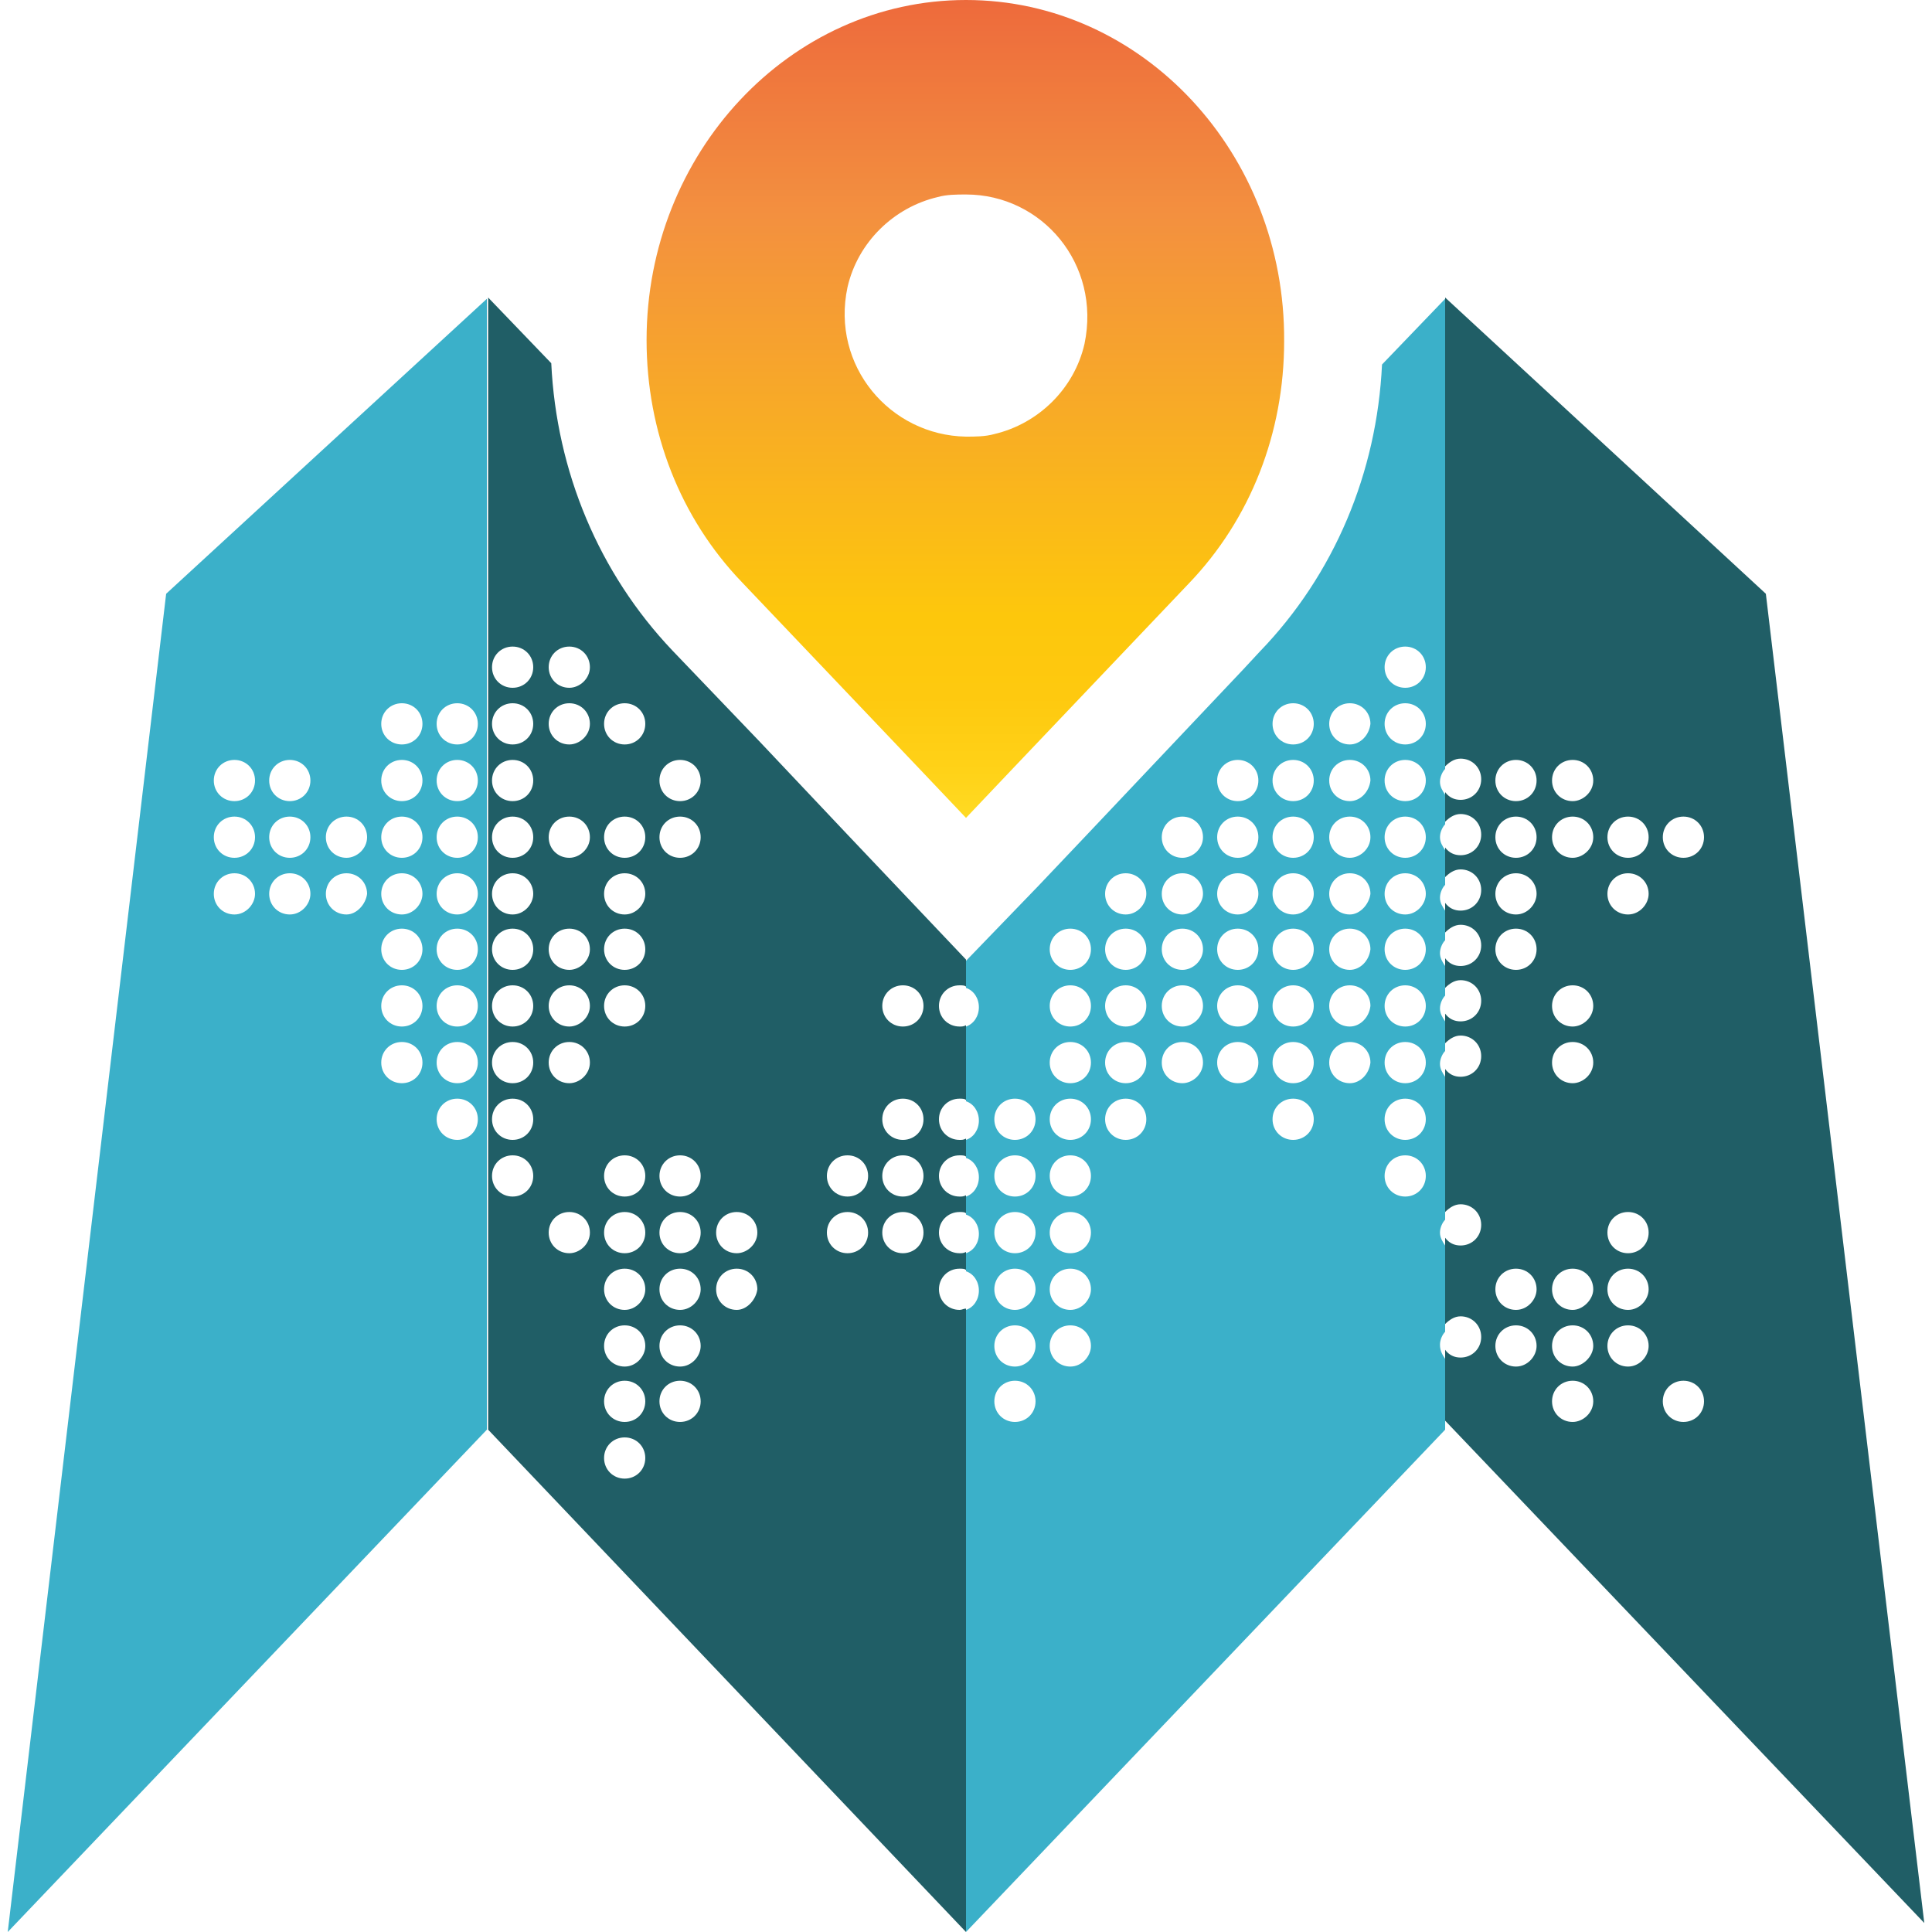
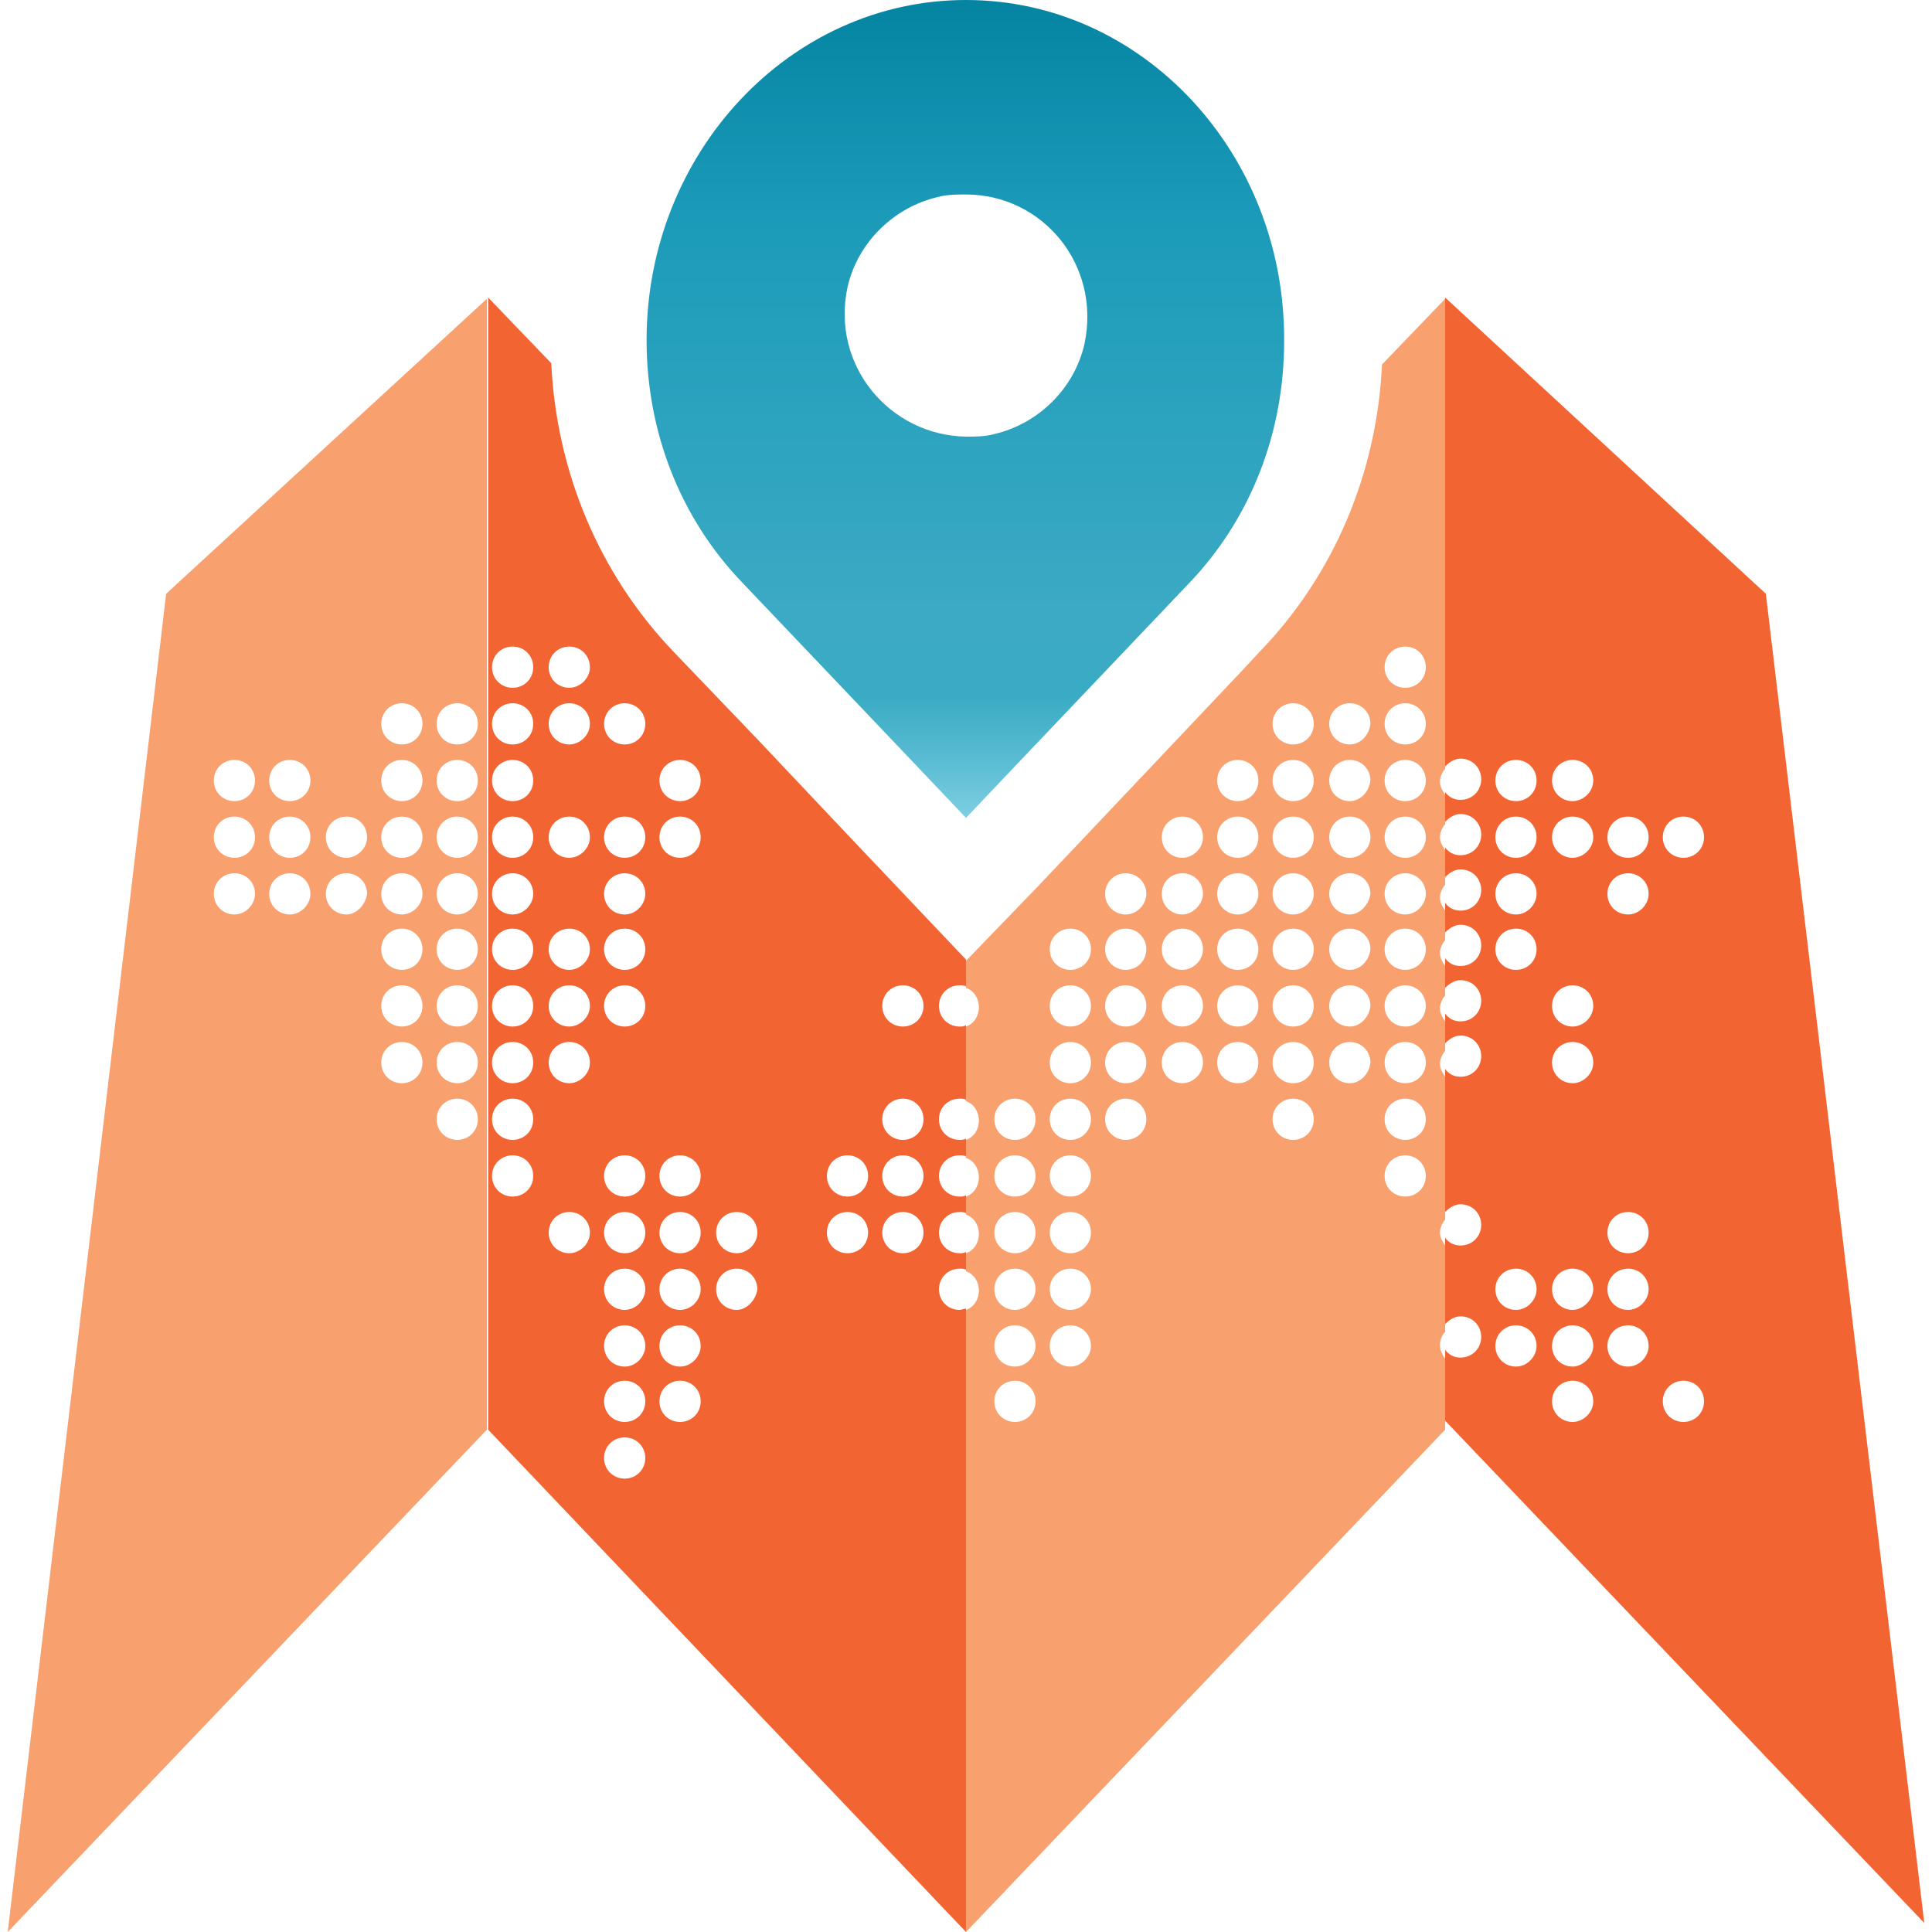
<svg xmlns="http://www.w3.org/2000/svg" version="1.1" id="Layer_1" x="0px" y="0px" width="150px" height="150px" viewBox="0 0 150 150" style="enable-background:new 0 0 150 150;" xml:space="preserve">
  <style type="text/css">
	.st0{fill:none;}
- 	.st1{fill:#3BB0C9;}
- 	.st2{fill:#205E66;}
+ 	.st1{fill:#f8a06e;}
+ 	.st2{fill:#f26532;}
	.st3{fill:url(#SVGID_1_);}
</style>
  <g>
    <path class="st0" d="M75,33.8c0.7,0,1.4-0.1,2.2-0.2c3.5-0.8,6.3-3.6,7-7C85.5,20.5,80.9,15,75,15c-0.7,0-1.4,0.1-2.2,0.2   c-3.5,0.8-6.3,3.6-7,7C64.5,28.4,69.1,33.8,75,33.8z" />
    <path class="st1" d="M12.9,46.1L0.6,150l37.2-39V23.2L12.9,46.1z M18.2,71c-0.9,0-1.6-0.7-1.6-1.6c0-0.9,0.7-1.6,1.6-1.6   c0.9,0,1.6,0.7,1.6,1.6C19.8,70.2,19.1,71,18.2,71z M18.2,66.6c-0.9,0-1.6-0.7-1.6-1.6s0.7-1.6,1.6-1.6c0.9,0,1.6,0.7,1.6,1.6   S19.1,66.6,18.2,66.6z M18.2,62.2c-0.9,0-1.6-0.7-1.6-1.6c0-0.9,0.7-1.6,1.6-1.6c0.9,0,1.6,0.7,1.6,1.6   C19.8,61.5,19.1,62.2,18.2,62.2z M22.5,71c-0.9,0-1.6-0.7-1.6-1.6c0-0.9,0.7-1.6,1.6-1.6c0.9,0,1.6,0.7,1.6,1.6   C24.1,70.2,23.4,71,22.5,71z M22.5,66.6c-0.9,0-1.6-0.7-1.6-1.6s0.7-1.6,1.6-1.6c0.9,0,1.6,0.7,1.6,1.6S23.4,66.6,22.5,66.6z    M22.5,62.2c-0.9,0-1.6-0.7-1.6-1.6c0-0.9,0.7-1.6,1.6-1.6c0.9,0,1.6,0.7,1.6,1.6C24.1,61.5,23.4,62.2,22.5,62.2z M26.9,71   c-0.9,0-1.6-0.7-1.6-1.6c0-0.9,0.7-1.6,1.6-1.6c0.9,0,1.6,0.7,1.6,1.6C28.4,70.2,27.7,71,26.9,71z M26.9,66.6   c-0.9,0-1.6-0.7-1.6-1.6s0.7-1.6,1.6-1.6c0.9,0,1.6,0.7,1.6,1.6S27.7,66.6,26.9,66.6z M31.2,84.1c-0.9,0-1.6-0.7-1.6-1.6   c0-0.9,0.7-1.6,1.6-1.6c0.9,0,1.6,0.7,1.6,1.6C32.8,83.4,32.1,84.1,31.2,84.1z M31.2,79.7c-0.9,0-1.6-0.7-1.6-1.6   c0-0.9,0.7-1.6,1.6-1.6c0.9,0,1.6,0.7,1.6,1.6C32.8,79,32.1,79.7,31.2,79.7z M31.2,75.3c-0.9,0-1.6-0.7-1.6-1.6   c0-0.9,0.7-1.6,1.6-1.6c0.9,0,1.6,0.7,1.6,1.6C32.8,74.6,32.1,75.3,31.2,75.3z M31.2,71c-0.9,0-1.6-0.7-1.6-1.6   c0-0.9,0.7-1.6,1.6-1.6c0.9,0,1.6,0.7,1.6,1.6C32.8,70.2,32.1,71,31.2,71z M31.2,66.6c-0.9,0-1.6-0.7-1.6-1.6s0.7-1.6,1.6-1.6   c0.9,0,1.6,0.7,1.6,1.6S32.1,66.6,31.2,66.6z M31.2,62.2c-0.9,0-1.6-0.7-1.6-1.6c0-0.9,0.7-1.6,1.6-1.6c0.9,0,1.6,0.7,1.6,1.6   C32.8,61.5,32.1,62.2,31.2,62.2z M31.2,57.8c-0.9,0-1.6-0.7-1.6-1.6c0-0.9,0.7-1.6,1.6-1.6c0.9,0,1.6,0.7,1.6,1.6   C32.8,57.1,32.1,57.8,31.2,57.8z M35.5,88.5c-0.9,0-1.6-0.7-1.6-1.6s0.7-1.6,1.6-1.6c0.9,0,1.6,0.7,1.6,1.6S36.4,88.5,35.5,88.5z    M35.5,84.1c-0.9,0-1.6-0.7-1.6-1.6c0-0.9,0.7-1.6,1.6-1.6c0.9,0,1.6,0.7,1.6,1.6C37.1,83.4,36.4,84.1,35.5,84.1z M35.5,79.7   c-0.9,0-1.6-0.7-1.6-1.6c0-0.9,0.7-1.6,1.6-1.6c0.9,0,1.6,0.7,1.6,1.6C37.1,79,36.4,79.7,35.5,79.7z M35.5,75.3   c-0.9,0-1.6-0.7-1.6-1.6c0-0.9,0.7-1.6,1.6-1.6c0.9,0,1.6,0.7,1.6,1.6C37.1,74.6,36.4,75.3,35.5,75.3z M35.5,71   c-0.9,0-1.6-0.7-1.6-1.6c0-0.9,0.7-1.6,1.6-1.6c0.9,0,1.6,0.7,1.6,1.6C37.1,70.2,36.4,71,35.5,71z M35.5,66.6   c-0.9,0-1.6-0.7-1.6-1.6s0.7-1.6,1.6-1.6c0.9,0,1.6,0.7,1.6,1.6S36.4,66.6,35.5,66.6z M35.5,62.2c-0.9,0-1.6-0.7-1.6-1.6   c0-0.9,0.7-1.6,1.6-1.6c0.9,0,1.6,0.7,1.6,1.6C37.1,61.5,36.4,62.2,35.5,62.2z M35.5,57.8c-0.9,0-1.6-0.7-1.6-1.6   c0-0.9,0.7-1.6,1.6-1.6c0.9,0,1.6,0.7,1.6,1.6C37.1,57.1,36.4,57.8,35.5,57.8z" />
    <path class="st2" d="M74.5,101.7c-0.9,0-1.6-0.7-1.6-1.6c0-0.9,0.7-1.6,1.6-1.6c0.2,0,0.4,0,0.5,0.1v-1.4c-0.2,0.1-0.3,0.1-0.5,0.1   c-0.9,0-1.6-0.7-1.6-1.6s0.7-1.6,1.6-1.6c0.2,0,0.4,0,0.5,0.1v-1.4c-0.2,0.1-0.3,0.1-0.5,0.1c-0.9,0-1.6-0.7-1.6-1.6   s0.7-1.6,1.6-1.6c0.2,0,0.4,0,0.5,0.1v-1.4c-0.2,0.1-0.3,0.1-0.5,0.1c-0.9,0-1.6-0.7-1.6-1.6s0.7-1.6,1.6-1.6c0.2,0,0.4,0,0.5,0.1   v-5.8c-0.2,0.1-0.3,0.1-0.5,0.1c-0.9,0-1.6-0.7-1.6-1.6c0-0.9,0.7-1.6,1.6-1.6c0.2,0,0.4,0,0.5,0.1v-2.1l0,0l-5.5-5.8l-3.7-3.9   l-6.8-7.2l-6.8-7.1c-5.7-6-9-13.9-9.4-22.3l-4.9-5.1V111L75,150v-48.4C74.8,101.6,74.7,101.7,74.5,101.7z M39.8,92.9   c-0.9,0-1.6-0.7-1.6-1.6s0.7-1.6,1.6-1.6c0.9,0,1.6,0.7,1.6,1.6S40.7,92.9,39.8,92.9z M39.8,88.5c-0.9,0-1.6-0.7-1.6-1.6   s0.7-1.6,1.6-1.6c0.9,0,1.6,0.7,1.6,1.6S40.7,88.5,39.8,88.5z M39.8,84.1c-0.9,0-1.6-0.7-1.6-1.6c0-0.9,0.7-1.6,1.6-1.6   c0.9,0,1.6,0.7,1.6,1.6C41.4,83.4,40.7,84.1,39.8,84.1z M39.8,79.7c-0.9,0-1.6-0.7-1.6-1.6c0-0.9,0.7-1.6,1.6-1.6   c0.9,0,1.6,0.7,1.6,1.6C41.4,79,40.7,79.7,39.8,79.7z M39.8,75.3c-0.9,0-1.6-0.7-1.6-1.6c0-0.9,0.7-1.6,1.6-1.6   c0.9,0,1.6,0.7,1.6,1.6C41.4,74.6,40.7,75.3,39.8,75.3z M39.8,71c-0.9,0-1.6-0.7-1.6-1.6c0-0.9,0.7-1.6,1.6-1.6   c0.9,0,1.6,0.7,1.6,1.6C41.4,70.2,40.7,71,39.8,71z M39.8,66.6c-0.9,0-1.6-0.7-1.6-1.6s0.7-1.6,1.6-1.6c0.9,0,1.6,0.7,1.6,1.6   S40.7,66.6,39.8,66.6z M39.8,62.2c-0.9,0-1.6-0.7-1.6-1.6c0-0.9,0.7-1.6,1.6-1.6c0.9,0,1.6,0.7,1.6,1.6   C41.4,61.5,40.7,62.2,39.8,62.2z M39.8,57.8c-0.9,0-1.6-0.7-1.6-1.6c0-0.9,0.7-1.6,1.6-1.6c0.9,0,1.6,0.7,1.6,1.6   C41.4,57.1,40.7,57.8,39.8,57.8z M39.8,53.4c-0.9,0-1.6-0.7-1.6-1.6c0-0.9,0.7-1.6,1.6-1.6c0.9,0,1.6,0.7,1.6,1.6   C41.4,52.7,40.7,53.4,39.8,53.4z M44.2,97.3c-0.9,0-1.6-0.7-1.6-1.6s0.7-1.6,1.6-1.6c0.9,0,1.6,0.7,1.6,1.6S45,97.3,44.2,97.3z    M44.2,84.1c-0.9,0-1.6-0.7-1.6-1.6c0-0.9,0.7-1.6,1.6-1.6c0.9,0,1.6,0.7,1.6,1.6C45.8,83.4,45,84.1,44.2,84.1z M44.2,79.7   c-0.9,0-1.6-0.7-1.6-1.6c0-0.9,0.7-1.6,1.6-1.6c0.9,0,1.6,0.7,1.6,1.6C45.8,79,45,79.7,44.2,79.7z M44.2,75.3   c-0.9,0-1.6-0.7-1.6-1.6c0-0.9,0.7-1.6,1.6-1.6c0.9,0,1.6,0.7,1.6,1.6C45.8,74.6,45,75.3,44.2,75.3z M44.2,66.6   c-0.9,0-1.6-0.7-1.6-1.6s0.7-1.6,1.6-1.6c0.9,0,1.6,0.7,1.6,1.6S45,66.6,44.2,66.6z M44.2,57.8c-0.9,0-1.6-0.7-1.6-1.6   c0-0.9,0.7-1.6,1.6-1.6c0.9,0,1.6,0.7,1.6,1.6C45.8,57.1,45,57.8,44.2,57.8z M44.2,53.4c-0.9,0-1.6-0.7-1.6-1.6   c0-0.9,0.7-1.6,1.6-1.6c0.9,0,1.6,0.7,1.6,1.6C45.8,52.7,45,53.4,44.2,53.4z M48.5,114.8c-0.9,0-1.6-0.7-1.6-1.6s0.7-1.6,1.6-1.6   c0.9,0,1.6,0.7,1.6,1.6S49.4,114.8,48.5,114.8z M48.5,110.4c-0.9,0-1.6-0.7-1.6-1.6c0-0.9,0.7-1.6,1.6-1.6c0.9,0,1.6,0.7,1.6,1.6   C50.1,109.7,49.4,110.4,48.5,110.4z M48.5,106.1c-0.9,0-1.6-0.7-1.6-1.6c0-0.9,0.7-1.6,1.6-1.6c0.9,0,1.6,0.7,1.6,1.6   C50.1,105.3,49.4,106.1,48.5,106.1z M48.5,101.7c-0.9,0-1.6-0.7-1.6-1.6c0-0.9,0.7-1.6,1.6-1.6c0.9,0,1.6,0.7,1.6,1.6   C50.1,100.9,49.4,101.7,48.5,101.7z M48.5,97.3c-0.9,0-1.6-0.7-1.6-1.6s0.7-1.6,1.6-1.6c0.9,0,1.6,0.7,1.6,1.6S49.4,97.3,48.5,97.3   z M48.5,92.9c-0.9,0-1.6-0.7-1.6-1.6s0.7-1.6,1.6-1.6c0.9,0,1.6,0.7,1.6,1.6S49.4,92.9,48.5,92.9z M48.5,79.7   c-0.9,0-1.6-0.7-1.6-1.6c0-0.9,0.7-1.6,1.6-1.6c0.9,0,1.6,0.7,1.6,1.6C50.1,79,49.4,79.7,48.5,79.7z M48.5,75.3   c-0.9,0-1.6-0.7-1.6-1.6c0-0.9,0.7-1.6,1.6-1.6c0.9,0,1.6,0.7,1.6,1.6C50.1,74.6,49.4,75.3,48.5,75.3z M48.5,71   c-0.9,0-1.6-0.7-1.6-1.6c0-0.9,0.7-1.6,1.6-1.6c0.9,0,1.6,0.7,1.6,1.6C50.1,70.2,49.4,71,48.5,71z M48.5,66.6   c-0.9,0-1.6-0.7-1.6-1.6s0.7-1.6,1.6-1.6c0.9,0,1.6,0.7,1.6,1.6S49.4,66.6,48.5,66.6z M48.5,57.8c-0.9,0-1.6-0.7-1.6-1.6   c0-0.9,0.7-1.6,1.6-1.6c0.9,0,1.6,0.7,1.6,1.6C50.1,57.1,49.4,57.8,48.5,57.8z M52.8,110.4c-0.9,0-1.6-0.7-1.6-1.6   c0-0.9,0.7-1.6,1.6-1.6c0.9,0,1.6,0.7,1.6,1.6C54.4,109.7,53.7,110.4,52.8,110.4z M52.8,106.1c-0.9,0-1.6-0.7-1.6-1.6   c0-0.9,0.7-1.6,1.6-1.6c0.9,0,1.6,0.7,1.6,1.6C54.4,105.3,53.7,106.1,52.8,106.1z M52.8,101.7c-0.9,0-1.6-0.7-1.6-1.6   c0-0.9,0.7-1.6,1.6-1.6c0.9,0,1.6,0.7,1.6,1.6C54.4,100.9,53.7,101.7,52.8,101.7z M52.8,97.3c-0.9,0-1.6-0.7-1.6-1.6   s0.7-1.6,1.6-1.6c0.9,0,1.6,0.7,1.6,1.6S53.7,97.3,52.8,97.3z M52.8,92.9c-0.9,0-1.6-0.7-1.6-1.6s0.7-1.6,1.6-1.6   c0.9,0,1.6,0.7,1.6,1.6S53.7,92.9,52.8,92.9z M52.8,66.6c-0.9,0-1.6-0.7-1.6-1.6s0.7-1.6,1.6-1.6c0.9,0,1.6,0.7,1.6,1.6   S53.7,66.6,52.8,66.6z M52.8,62.2c-0.9,0-1.6-0.7-1.6-1.6c0-0.9,0.7-1.6,1.6-1.6c0.9,0,1.6,0.7,1.6,1.6   C54.4,61.5,53.7,62.2,52.8,62.2z M57.2,101.7c-0.9,0-1.6-0.7-1.6-1.6c0-0.9,0.7-1.6,1.6-1.6c0.9,0,1.6,0.7,1.6,1.6   C58.7,100.9,58,101.7,57.2,101.7z M57.2,97.3c-0.9,0-1.6-0.7-1.6-1.6s0.7-1.6,1.6-1.6c0.9,0,1.6,0.7,1.6,1.6S58,97.3,57.2,97.3z    M65.8,97.3c-0.9,0-1.6-0.7-1.6-1.6s0.7-1.6,1.6-1.6c0.9,0,1.6,0.7,1.6,1.6S66.7,97.3,65.8,97.3z M65.8,92.9   c-0.9,0-1.6-0.7-1.6-1.6s0.7-1.6,1.6-1.6c0.9,0,1.6,0.7,1.6,1.6S66.7,92.9,65.8,92.9z M70.1,97.3c-0.9,0-1.6-0.7-1.6-1.6   s0.7-1.6,1.6-1.6c0.9,0,1.6,0.7,1.6,1.6S71,97.3,70.1,97.3z M70.1,92.9c-0.9,0-1.6-0.7-1.6-1.6s0.7-1.6,1.6-1.6   c0.9,0,1.6,0.7,1.6,1.6S71,92.9,70.1,92.9z M70.1,88.5c-0.9,0-1.6-0.7-1.6-1.6s0.7-1.6,1.6-1.6c0.9,0,1.6,0.7,1.6,1.6   S71,88.5,70.1,88.5z M70.1,79.7c-0.9,0-1.6-0.7-1.6-1.6c0-0.9,0.7-1.6,1.6-1.6c0.9,0,1.6,0.7,1.6,1.6C71.7,79,71,79.7,70.1,79.7z" />
    <path class="st1" d="M111.8,104.4c0-0.4,0.2-0.8,0.4-1v-6.7c-0.2-0.3-0.4-0.6-0.4-1s0.2-0.8,0.4-1V83.6c-0.2-0.3-0.4-0.6-0.4-1   s0.2-0.8,0.4-1v-2.3c-0.2-0.3-0.4-0.6-0.4-1c0-0.4,0.2-0.8,0.4-1v-2.3c-0.2-0.3-0.4-0.6-0.4-1c0-0.4,0.2-0.8,0.4-1v-2.3   c-0.2-0.3-0.4-0.6-0.4-1c0-0.4,0.2-0.8,0.4-1V66c-0.2-0.3-0.4-0.6-0.4-1s0.2-0.8,0.4-1v-2.3c-0.2-0.3-0.4-0.6-0.4-1   c0-0.4,0.2-0.8,0.4-1V23.2l-4.9,5.1c-0.4,8.4-3.7,16.3-9.5,22.3l-1.3,1.4h0L84.3,64.9l-3.7,3.9L75,74.6v2.1c0.6,0.2,1,0.8,1,1.5   c0,0.7-0.4,1.3-1,1.5v5.8c0.6,0.2,1,0.8,1,1.5s-0.4,1.3-1,1.5v1.4c0.6,0.2,1,0.8,1,1.5s-0.4,1.3-1,1.5v1.4c0.6,0.2,1,0.8,1,1.5   s-0.4,1.3-1,1.5v1.4c0.6,0.2,1,0.8,1,1.5s-0.4,1.3-1,1.5V150l37.2-39v-5.5C112,105.2,111.8,104.9,111.8,104.4z M78.8,110.4   c-0.9,0-1.6-0.7-1.6-1.6c0-0.9,0.7-1.6,1.6-1.6c0.9,0,1.6,0.7,1.6,1.6C80.4,109.7,79.7,110.4,78.8,110.4z M78.8,106.1   c-0.9,0-1.6-0.7-1.6-1.6c0-0.9,0.7-1.6,1.6-1.6c0.9,0,1.6,0.7,1.6,1.6C80.4,105.3,79.7,106.1,78.8,106.1z M78.8,101.7   c-0.9,0-1.6-0.7-1.6-1.6c0-0.9,0.7-1.6,1.6-1.6c0.9,0,1.6,0.7,1.6,1.6C80.4,100.9,79.7,101.7,78.8,101.7z M78.8,97.3   c-0.9,0-1.6-0.7-1.6-1.6s0.7-1.6,1.6-1.6c0.9,0,1.6,0.7,1.6,1.6S79.7,97.3,78.8,97.3z M78.8,92.9c-0.9,0-1.6-0.7-1.6-1.6   s0.7-1.6,1.6-1.6c0.9,0,1.6,0.7,1.6,1.6S79.7,92.9,78.8,92.9z M78.8,88.5c-0.9,0-1.6-0.7-1.6-1.6s0.7-1.6,1.6-1.6   c0.9,0,1.6,0.7,1.6,1.6S79.7,88.5,78.8,88.5z M83.1,106.1c-0.9,0-1.6-0.7-1.6-1.6c0-0.9,0.7-1.6,1.6-1.6c0.9,0,1.6,0.7,1.6,1.6   C84.7,105.3,84,106.1,83.1,106.1z M83.1,101.7c-0.9,0-1.6-0.7-1.6-1.6c0-0.9,0.7-1.6,1.6-1.6c0.9,0,1.6,0.7,1.6,1.6   C84.7,100.9,84,101.7,83.1,101.7z M83.1,97.3c-0.9,0-1.6-0.7-1.6-1.6s0.7-1.6,1.6-1.6c0.9,0,1.6,0.7,1.6,1.6S84,97.3,83.1,97.3z    M83.1,92.9c-0.9,0-1.6-0.7-1.6-1.6s0.7-1.6,1.6-1.6c0.9,0,1.6,0.7,1.6,1.6S84,92.9,83.1,92.9z M83.1,88.5c-0.9,0-1.6-0.7-1.6-1.6   s0.7-1.6,1.6-1.6c0.9,0,1.6,0.7,1.6,1.6S84,88.5,83.1,88.5z M83.1,84.1c-0.9,0-1.6-0.7-1.6-1.6c0-0.9,0.7-1.6,1.6-1.6   c0.9,0,1.6,0.7,1.6,1.6C84.7,83.4,84,84.1,83.1,84.1z M83.1,79.7c-0.9,0-1.6-0.7-1.6-1.6c0-0.9,0.7-1.6,1.6-1.6   c0.9,0,1.6,0.7,1.6,1.6C84.7,79,84,79.7,83.1,79.7z M83.1,75.3c-0.9,0-1.6-0.7-1.6-1.6c0-0.9,0.7-1.6,1.6-1.6   c0.9,0,1.6,0.7,1.6,1.6C84.7,74.6,84,75.3,83.1,75.3z M87.4,88.5c-0.9,0-1.6-0.7-1.6-1.6s0.7-1.6,1.6-1.6c0.9,0,1.6,0.7,1.6,1.6   S88.3,88.5,87.4,88.5z M87.4,84.1c-0.9,0-1.6-0.7-1.6-1.6c0-0.9,0.7-1.6,1.6-1.6c0.9,0,1.6,0.7,1.6,1.6   C89,83.4,88.3,84.1,87.4,84.1z M87.4,79.7c-0.9,0-1.6-0.7-1.6-1.6c0-0.9,0.7-1.6,1.6-1.6c0.9,0,1.6,0.7,1.6,1.6   C89,79,88.3,79.7,87.4,79.7z M87.4,75.3c-0.9,0-1.6-0.7-1.6-1.6c0-0.9,0.7-1.6,1.6-1.6c0.9,0,1.6,0.7,1.6,1.6   C89,74.6,88.3,75.3,87.4,75.3z M87.4,71c-0.9,0-1.6-0.7-1.6-1.6c0-0.9,0.7-1.6,1.6-1.6c0.9,0,1.6,0.7,1.6,1.6   C89,70.2,88.3,71,87.4,71z M91.8,84.1c-0.9,0-1.6-0.7-1.6-1.6c0-0.9,0.7-1.6,1.6-1.6c0.9,0,1.6,0.7,1.6,1.6   C93.4,83.4,92.6,84.1,91.8,84.1z M91.8,79.7c-0.9,0-1.6-0.7-1.6-1.6c0-0.9,0.7-1.6,1.6-1.6c0.9,0,1.6,0.7,1.6,1.6   C93.4,79,92.6,79.7,91.8,79.7z M91.8,75.3c-0.9,0-1.6-0.7-1.6-1.6c0-0.9,0.7-1.6,1.6-1.6c0.9,0,1.6,0.7,1.6,1.6   C93.4,74.6,92.6,75.3,91.8,75.3z M91.8,71c-0.9,0-1.6-0.7-1.6-1.6c0-0.9,0.7-1.6,1.6-1.6c0.9,0,1.6,0.7,1.6,1.6   C93.4,70.2,92.6,71,91.8,71z M91.8,66.6c-0.9,0-1.6-0.7-1.6-1.6s0.7-1.6,1.6-1.6c0.9,0,1.6,0.7,1.6,1.6S92.6,66.6,91.8,66.6z    M96.1,84.1c-0.9,0-1.6-0.7-1.6-1.6c0-0.9,0.7-1.6,1.6-1.6c0.9,0,1.6,0.7,1.6,1.6C97.7,83.4,97,84.1,96.1,84.1z M96.1,79.7   c-0.9,0-1.6-0.7-1.6-1.6c0-0.9,0.7-1.6,1.6-1.6c0.9,0,1.6,0.7,1.6,1.6C97.7,79,97,79.7,96.1,79.7z M96.1,75.3   c-0.9,0-1.6-0.7-1.6-1.6c0-0.9,0.7-1.6,1.6-1.6c0.9,0,1.6,0.7,1.6,1.6C97.7,74.6,97,75.3,96.1,75.3z M96.1,71   c-0.9,0-1.6-0.7-1.6-1.6c0-0.9,0.7-1.6,1.6-1.6c0.9,0,1.6,0.7,1.6,1.6C97.7,70.2,97,71,96.1,71z M96.1,66.6c-0.9,0-1.6-0.7-1.6-1.6   s0.7-1.6,1.6-1.6c0.9,0,1.6,0.7,1.6,1.6S97,66.6,96.1,66.6z M96.1,62.2c-0.9,0-1.6-0.7-1.6-1.6c0-0.9,0.7-1.6,1.6-1.6   c0.9,0,1.6,0.7,1.6,1.6C97.7,61.5,97,62.2,96.1,62.2z M100.4,88.5c-0.9,0-1.6-0.7-1.6-1.6s0.7-1.6,1.6-1.6c0.9,0,1.6,0.7,1.6,1.6   S101.3,88.5,100.4,88.5z M100.4,84.1c-0.9,0-1.6-0.7-1.6-1.6c0-0.9,0.7-1.6,1.6-1.6c0.9,0,1.6,0.7,1.6,1.6   C102,83.4,101.3,84.1,100.4,84.1z M100.4,79.7c-0.9,0-1.6-0.7-1.6-1.6c0-0.9,0.7-1.6,1.6-1.6c0.9,0,1.6,0.7,1.6,1.6   C102,79,101.3,79.7,100.4,79.7z M100.4,75.3c-0.9,0-1.6-0.7-1.6-1.6c0-0.9,0.7-1.6,1.6-1.6c0.9,0,1.6,0.7,1.6,1.6   C102,74.6,101.3,75.3,100.4,75.3z M100.4,71c-0.9,0-1.6-0.7-1.6-1.6c0-0.9,0.7-1.6,1.6-1.6c0.9,0,1.6,0.7,1.6,1.6   C102,70.2,101.3,71,100.4,71z M100.4,66.6c-0.9,0-1.6-0.7-1.6-1.6s0.7-1.6,1.6-1.6c0.9,0,1.6,0.7,1.6,1.6S101.3,66.6,100.4,66.6z    M100.4,62.2c-0.9,0-1.6-0.7-1.6-1.6c0-0.9,0.7-1.6,1.6-1.6c0.9,0,1.6,0.7,1.6,1.6C102,61.5,101.3,62.2,100.4,62.2z M100.4,57.8   c-0.9,0-1.6-0.7-1.6-1.6c0-0.9,0.7-1.6,1.6-1.6c0.9,0,1.6,0.7,1.6,1.6C102,57.1,101.3,57.8,100.4,57.8z M104.8,84.1   c-0.9,0-1.6-0.7-1.6-1.6c0-0.9,0.7-1.6,1.6-1.6c0.9,0,1.6,0.7,1.6,1.6C106.3,83.4,105.6,84.1,104.8,84.1z M104.8,79.7   c-0.9,0-1.6-0.7-1.6-1.6c0-0.9,0.7-1.6,1.6-1.6c0.9,0,1.6,0.7,1.6,1.6C106.3,79,105.6,79.7,104.8,79.7z M104.8,75.3   c-0.9,0-1.6-0.7-1.6-1.6c0-0.9,0.7-1.6,1.6-1.6c0.9,0,1.6,0.7,1.6,1.6C106.3,74.6,105.6,75.3,104.8,75.3z M104.8,71   c-0.9,0-1.6-0.7-1.6-1.6c0-0.9,0.7-1.6,1.6-1.6c0.9,0,1.6,0.7,1.6,1.6C106.3,70.2,105.6,71,104.8,71z M104.8,66.6   c-0.9,0-1.6-0.7-1.6-1.6s0.7-1.6,1.6-1.6c0.9,0,1.6,0.7,1.6,1.6S105.6,66.6,104.8,66.6z M104.8,62.2c-0.9,0-1.6-0.7-1.6-1.6   c0-0.9,0.7-1.6,1.6-1.6c0.9,0,1.6,0.7,1.6,1.6C106.3,61.5,105.6,62.2,104.8,62.2z M104.8,57.8c-0.9,0-1.6-0.7-1.6-1.6   c0-0.9,0.7-1.6,1.6-1.6c0.9,0,1.6,0.7,1.6,1.6C106.3,57.1,105.6,57.8,104.8,57.8z M109.1,92.9c-0.9,0-1.6-0.7-1.6-1.6   s0.7-1.6,1.6-1.6c0.9,0,1.6,0.7,1.6,1.6S110,92.9,109.1,92.9z M109.1,88.5c-0.9,0-1.6-0.7-1.6-1.6s0.7-1.6,1.6-1.6   c0.9,0,1.6,0.7,1.6,1.6S110,88.5,109.1,88.5z M109.1,84.1c-0.9,0-1.6-0.7-1.6-1.6c0-0.9,0.7-1.6,1.6-1.6c0.9,0,1.6,0.7,1.6,1.6   C110.7,83.4,110,84.1,109.1,84.1z M109.1,79.7c-0.9,0-1.6-0.7-1.6-1.6c0-0.9,0.7-1.6,1.6-1.6c0.9,0,1.6,0.7,1.6,1.6   C110.7,79,110,79.7,109.1,79.7z M109.1,75.3c-0.9,0-1.6-0.7-1.6-1.6c0-0.9,0.7-1.6,1.6-1.6c0.9,0,1.6,0.7,1.6,1.6   C110.7,74.6,110,75.3,109.1,75.3z M109.1,71c-0.9,0-1.6-0.7-1.6-1.6c0-0.9,0.7-1.6,1.6-1.6c0.9,0,1.6,0.7,1.6,1.6   C110.7,70.2,110,71,109.1,71z M109.1,66.6c-0.9,0-1.6-0.7-1.6-1.6s0.7-1.6,1.6-1.6c0.9,0,1.6,0.7,1.6,1.6S110,66.6,109.1,66.6z    M109.1,62.2c-0.9,0-1.6-0.7-1.6-1.6c0-0.9,0.7-1.6,1.6-1.6c0.9,0,1.6,0.7,1.6,1.6C110.7,61.5,110,62.2,109.1,62.2z M109.1,57.8   c-0.9,0-1.6-0.7-1.6-1.6c0-0.9,0.7-1.6,1.6-1.6c0.9,0,1.6,0.7,1.6,1.6C110.7,57.1,110,57.8,109.1,57.8z M109.1,53.4   c-0.9,0-1.6-0.7-1.6-1.6c0-0.9,0.7-1.6,1.6-1.6c0.9,0,1.6,0.7,1.6,1.6C110.7,52.7,110,53.4,109.1,53.4z" />
    <path class="st2" d="M137.1,46.1l-24.9-23v36.4c0.3-0.3,0.7-0.6,1.2-0.6c0.9,0,1.6,0.7,1.6,1.6c0,0.9-0.7,1.6-1.6,1.6   c-0.5,0-0.9-0.2-1.2-0.6v2.3c0.3-0.3,0.7-0.6,1.2-0.6c0.9,0,1.6,0.7,1.6,1.6s-0.7,1.6-1.6,1.6c-0.5,0-0.9-0.2-1.2-0.6v2.3   c0.3-0.3,0.7-0.6,1.2-0.6c0.9,0,1.6,0.7,1.6,1.6c0,0.9-0.7,1.6-1.6,1.6c-0.5,0-0.9-0.2-1.2-0.6v2.3c0.3-0.3,0.7-0.6,1.2-0.6   c0.9,0,1.6,0.7,1.6,1.6c0,0.9-0.7,1.6-1.6,1.6c-0.5,0-0.9-0.2-1.2-0.6v2.3c0.3-0.3,0.7-0.6,1.2-0.6c0.9,0,1.6,0.7,1.6,1.6   c0,0.9-0.7,1.6-1.6,1.6c-0.5,0-0.9-0.2-1.2-0.6v2.3c0.3-0.3,0.7-0.6,1.2-0.6c0.9,0,1.6,0.7,1.6,1.6c0,0.9-0.7,1.6-1.6,1.6   c-0.5,0-0.9-0.2-1.2-0.6v11.1c0.3-0.3,0.7-0.6,1.2-0.6c0.9,0,1.6,0.7,1.6,1.6s-0.7,1.6-1.6,1.6c-0.5,0-0.9-0.2-1.2-0.6v6.7   c0.3-0.3,0.7-0.6,1.2-0.6c0.9,0,1.6,0.7,1.6,1.6c0,0.9-0.7,1.6-1.6,1.6c-0.5,0-0.9-0.2-1.2-0.6v5.5l37.2,39L137.1,46.1z    M117.7,106.1c-0.9,0-1.6-0.7-1.6-1.6c0-0.9,0.7-1.6,1.6-1.6c0.9,0,1.6,0.7,1.6,1.6C119.3,105.3,118.6,106.1,117.7,106.1z    M117.7,101.7c-0.9,0-1.6-0.7-1.6-1.6c0-0.9,0.7-1.6,1.6-1.6c0.9,0,1.6,0.7,1.6,1.6C119.3,100.9,118.6,101.7,117.7,101.7z    M117.7,75.3c-0.9,0-1.6-0.7-1.6-1.6c0-0.9,0.7-1.6,1.6-1.6c0.9,0,1.6,0.7,1.6,1.6C119.3,74.6,118.6,75.3,117.7,75.3z M117.7,71   c-0.9,0-1.6-0.7-1.6-1.6c0-0.9,0.7-1.6,1.6-1.6c0.9,0,1.6,0.7,1.6,1.6C119.3,70.2,118.6,71,117.7,71z M117.7,66.6   c-0.9,0-1.6-0.7-1.6-1.6s0.7-1.6,1.6-1.6c0.9,0,1.6,0.7,1.6,1.6S118.6,66.6,117.7,66.6z M117.7,62.2c-0.9,0-1.6-0.7-1.6-1.6   c0-0.9,0.7-1.6,1.6-1.6c0.9,0,1.6,0.7,1.6,1.6C119.3,61.5,118.6,62.2,117.7,62.2z M122.1,110.4c-0.9,0-1.6-0.7-1.6-1.6   c0-0.9,0.7-1.6,1.6-1.6c0.9,0,1.6,0.7,1.6,1.6C123.7,109.7,122.9,110.4,122.1,110.4z M122.1,106.1c-0.9,0-1.6-0.7-1.6-1.6   c0-0.9,0.7-1.6,1.6-1.6c0.9,0,1.6,0.7,1.6,1.6C123.7,105.3,122.9,106.1,122.1,106.1z M122.1,101.7c-0.9,0-1.6-0.7-1.6-1.6   c0-0.9,0.7-1.6,1.6-1.6c0.9,0,1.6,0.7,1.6,1.6C123.7,100.9,122.9,101.7,122.1,101.7z M122.1,84.1c-0.9,0-1.6-0.7-1.6-1.6   c0-0.9,0.7-1.6,1.6-1.6c0.9,0,1.6,0.7,1.6,1.6C123.7,83.4,122.9,84.1,122.1,84.1z M122.1,79.7c-0.9,0-1.6-0.7-1.6-1.6   c0-0.9,0.7-1.6,1.6-1.6c0.9,0,1.6,0.7,1.6,1.6C123.7,79,122.9,79.7,122.1,79.7z M122.1,66.6c-0.9,0-1.6-0.7-1.6-1.6   s0.7-1.6,1.6-1.6c0.9,0,1.6,0.7,1.6,1.6S122.9,66.6,122.1,66.6z M122.1,62.2c-0.9,0-1.6-0.7-1.6-1.6c0-0.9,0.7-1.6,1.6-1.6   c0.9,0,1.6,0.7,1.6,1.6C123.7,61.5,122.9,62.2,122.1,62.2z M126.4,106.1c-0.9,0-1.6-0.7-1.6-1.6c0-0.9,0.7-1.6,1.6-1.6   c0.9,0,1.6,0.7,1.6,1.6C128,105.3,127.3,106.1,126.4,106.1z M126.4,101.7c-0.9,0-1.6-0.7-1.6-1.6c0-0.9,0.7-1.6,1.6-1.6   c0.9,0,1.6,0.7,1.6,1.6C128,100.9,127.3,101.7,126.4,101.7z M126.4,97.3c-0.9,0-1.6-0.7-1.6-1.6s0.7-1.6,1.6-1.6   c0.9,0,1.6,0.7,1.6,1.6S127.3,97.3,126.4,97.3z M126.4,71c-0.9,0-1.6-0.7-1.6-1.6c0-0.9,0.7-1.6,1.6-1.6c0.9,0,1.6,0.7,1.6,1.6   C128,70.2,127.3,71,126.4,71z M126.4,66.6c-0.9,0-1.6-0.7-1.6-1.6s0.7-1.6,1.6-1.6c0.9,0,1.6,0.7,1.6,1.6S127.3,66.6,126.4,66.6z    M130.7,110.4c-0.9,0-1.6-0.7-1.6-1.6c0-0.9,0.7-1.6,1.6-1.6s1.6,0.7,1.6,1.6C132.3,109.7,131.6,110.4,130.7,110.4z M130.7,66.6   c-0.9,0-1.6-0.7-1.6-1.6s0.7-1.6,1.6-1.6s1.6,0.7,1.6,1.6S131.6,66.6,130.7,66.6z" />
    <linearGradient id="SVGID_1_" gradientUnits="userSpaceOnUse" x1="75" y1="70.364" x2="75" y2="-9.913">
-       <stop offset="0" style="stop-color:#FFF33B" />
-       <stop offset="5.948725e-02" style="stop-color:#FFE029" />
-       <stop offset="0.13" style="stop-color:#FFD218" />
-       <stop offset="0.203" style="stop-color:#FEC90F" />
-       <stop offset="0.281" style="stop-color:#FDC70C" />
-       <stop offset="0.668" style="stop-color:#F3903F" />
-       <stop offset="0.888" style="stop-color:#ED683C" />
-       <stop offset="1" style="stop-color:#E93E3A" />
+       <stop offset="0" style="stop-color:#90D7E8" />
+       <stop offset="5.948725e-02" style="stop-color:#8FD8E9" />
+       <stop offset="0.13" style="stop-color:#60BFD6" />
+       <stop offset="0.203" style="stop-color:#3AABC4" />
+       <stop offset="0.281" style="stop-color:#3CAAC4" />
+       <stop offset="0.668" style="stop-color:#1B9BB9" />
+       <stop offset="0.888" style="stop-color:#0483A1" />
+       <stop offset="1" style="stop-color:#047C98" />
    </linearGradient>
    <path class="st3" d="M71.3,59.6L71.3,59.6l3.7,3.9l3.7-3.9h0l13.6-14.3c4.8-5,7.4-11.7,7.4-18.8C99.8,11.9,88.7,0,75,0   C61.3,0,50.2,11.9,50.2,26.4c0,7.1,2.6,13.8,7.4,18.8L71.3,59.6z M65.8,22.3c0.8-3.5,3.6-6.2,7-7c0.7-0.2,1.5-0.2,2.2-0.2   c5.9,0,10.5,5.4,9.2,11.6c-0.8,3.5-3.6,6.2-7,7c-0.7,0.2-1.5,0.2-2.2,0.2C69.1,33.8,64.5,28.4,65.8,22.3z" />
  </g>
</svg>
